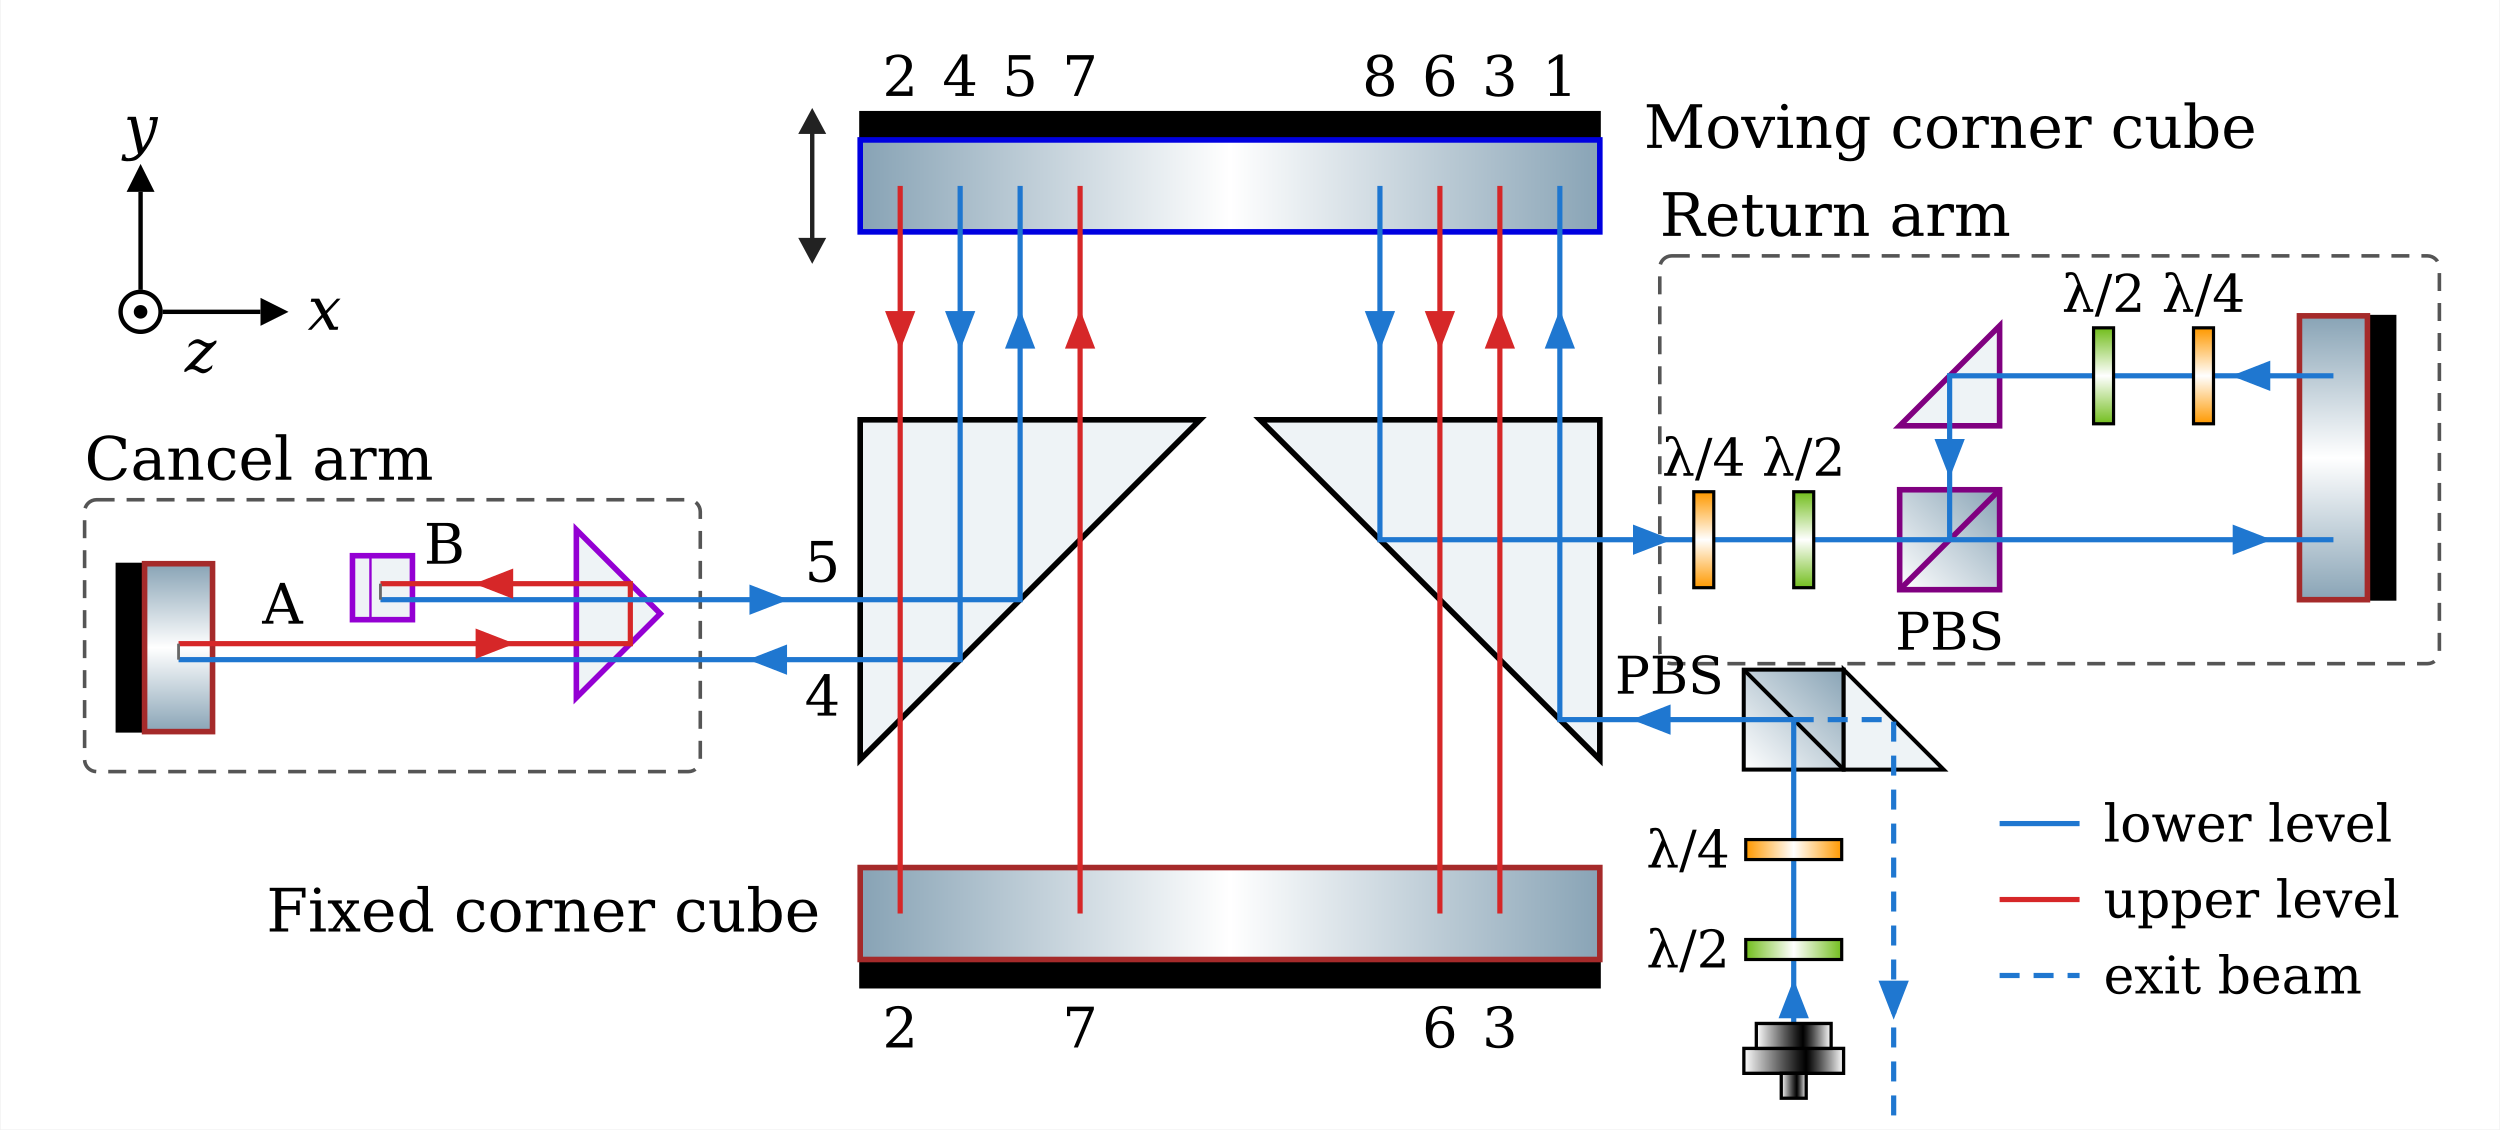
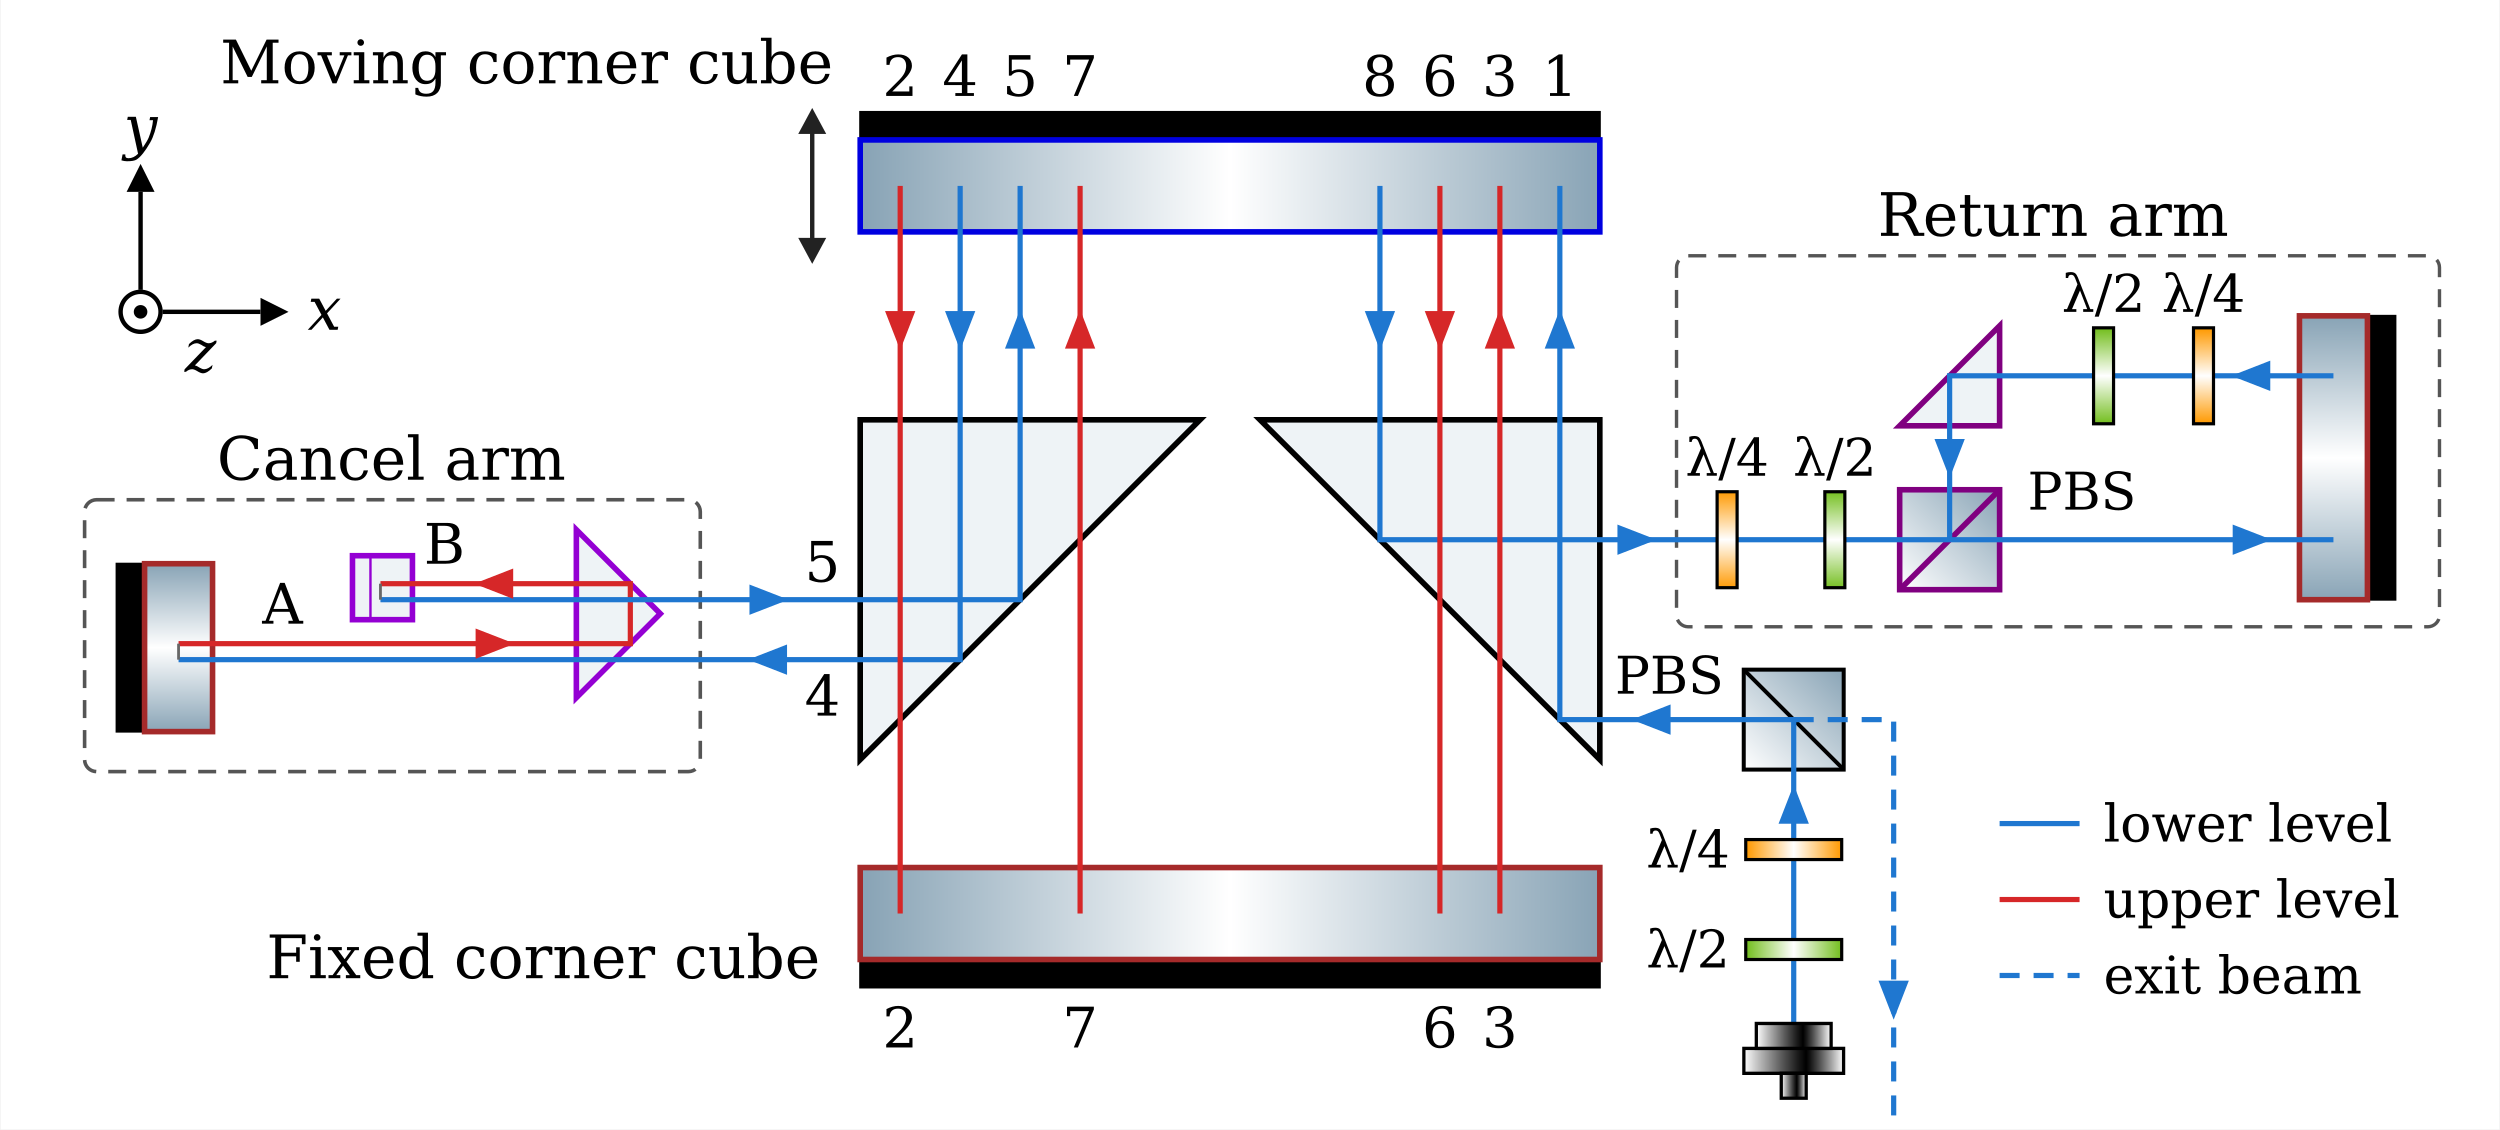
- <svg xmlns="http://www.w3.org/2000/svg" xmlns:xlink="http://www.w3.org/1999/xlink" width="170mm" height="76.8mm" viewBox="0 40 1250 565">
-   <defs>
+ <svg xmlns="http://www.w3.org/2000/svg" xmlns:xlink="http://www.w3.org/1999/xlink" width="170mm" height="76.8mm" viewBox="0 40 1250 565" version="1.1" id="svg662">
+   <defs id="defs436">
    <linearGradient id="g-mirror-h" x1="0" y1="0" x2="1" y2="0">
-       <stop offset="0.006" stop-color="#89A4B6" />
-       <stop offset="0.5" stop-color="#FFFFFF" />
-       <stop offset="1" stop-color="#89A4B6" />
+       <stop offset="0.006" stop-color="#89A4B6" id="stop352" />
+       <stop offset="0.5" stop-color="#FFFFFF" id="stop354" />
+       <stop offset="1" stop-color="#89A4B6" id="stop356" />
    </linearGradient>
    <linearGradient id="g-mirror-v" x1="0" y1="0" x2="0" y2="1">
-       <stop offset="0.006" stop-color="#89A4B6" />
-       <stop offset="0.5" stop-color="#FFFFFF" />
-       <stop offset="1" stop-color="#89A4B6" />
+       <stop offset="0.006" stop-color="#89A4B6" id="stop359" />
+       <stop offset="0.5" stop-color="#FFFFFF" id="stop361" />
+       <stop offset="1" stop-color="#89A4B6" id="stop363" />
    </linearGradient>
    <linearGradient id="g-bs" x1="0" y1="1" x2="1" y2="0">
-       <stop offset="0" stop-color="#FFFFFF" />
-       <stop offset="1" stop-color="#89A4B6" />
+       <stop offset="0" stop-color="#FFFFFF" id="stop366" />
+       <stop offset="1" stop-color="#89A4B6" id="stop368" />
    </linearGradient>
    <linearGradient id="g-wp-half-v" x1="0" y1="0" x2="0" y2="1">
-       <stop offset="0.006" stop-color="#73BE1E" />
-       <stop offset="0.5" stop-color="#FFFFFF" />
-       <stop offset="1" stop-color="#73BE1E" />
+       <stop offset="0.006" stop-color="#73BE1E" id="stop371" />
+       <stop offset="0.5" stop-color="#FFFFFF" id="stop373" />
+       <stop offset="1" stop-color="#73BE1E" id="stop375" />
    </linearGradient>
    <linearGradient id="g-wp-half-h" x1="0" y1="0" x2="1" y2="0">
-       <stop offset="0.006" stop-color="#73BE1E" />
-       <stop offset="0.5" stop-color="#FFFFFF" />
-       <stop offset="1" stop-color="#73BE1E" />
+       <stop offset="0.006" stop-color="#73BE1E" id="stop378" />
+       <stop offset="0.5" stop-color="#FFFFFF" id="stop380" />
+       <stop offset="1" stop-color="#73BE1E" id="stop382" />
    </linearGradient>
    <linearGradient id="g-wp-quarter-v" x1="0" y1="0" x2="0" y2="1">
-       <stop offset="0.006" stop-color="#FF9900" />
-       <stop offset="0.5" stop-color="#FFFFFF" />
-       <stop offset="1" stop-color="#FF9900" />
+       <stop offset="0.006" stop-color="#FF9900" id="stop385" />
+       <stop offset="0.5" stop-color="#FFFFFF" id="stop387" />
+       <stop offset="1" stop-color="#FF9900" id="stop389" />
    </linearGradient>
    <linearGradient id="g-wp-quarter-h" x1="0" y1="0" x2="1" y2="0">
-       <stop offset="0.006" stop-color="#FF9900" />
-       <stop offset="0.5" stop-color="#FFFFFF" />
-       <stop offset="1" stop-color="#FF9900" />
+       <stop offset="0.006" stop-color="#FF9900" id="stop392" />
+       <stop offset="0.5" stop-color="#FFFFFF" id="stop394" />
+       <stop offset="1" stop-color="#FF9900" id="stop396" />
    </linearGradient>
    <linearGradient xlink:href="#XMLID_4_" id="linearGradient4550" gradientUnits="userSpaceOnUse" gradientTransform="matrix(-0.8,0,0,-0.8,-254.9407,-236.2836)" x1="-329.772" y1="-295.824" x2="-329.772" y2="-324.17" />
    <g id="lib-fiber-coupler" transform="translate(66.83603 -983.956) translate(0,1.242188e-5)">
      <g style="display:inline" id="g3300" transform="translate(-67.21103,983.581)">
        <g id="g3230">
          <linearGradient gradientTransform="matrix(-0.8,0,0,-0.8,-254.9407,-236.2836)" y2="-324.17" x2="-329.772" y1="-295.824" x1="-329.772" gradientUnits="userSpaceOnUse" id="XMLID_4_">
            <stop id="stop3233" style="stop-color:#FFFFFF" offset="0" />
            <stop id="stop3235" style="stop-color:#C4C4C4" offset="0.131" />
            <stop id="stop3237" style="stop-color:#5C5C5C" offset="0.375" />
            <stop id="stop3239" style="stop-color:#1A1A1A" offset="0.544" />
            <stop id="stop3241" style="stop-color:#000000" offset="0.624" />
            <stop id="stop3243" style="stop-color:#151515" offset="0.666" />
            <stop id="stop3245" style="stop-color:#4C4C4C" offset="0.753" />
            <stop id="stop3247" style="stop-color:#A2A2A2" offset="0.876" />
            <stop id="stop3249" style="stop-color:#FFFFFF" offset="1" />
          </linearGradient>
          <rect id="rect3251" height="22.677" width="5.668" y="0.375" x="6.042" style="fill:url(#linearGradient4550);stroke:black;stroke-width:0.75" />
          <linearGradient gradientTransform="matrix(-0.8,0,0,-0.8,-254.9407,-236.2836)" y2="-320.627" x2="-336.857" y1="-299.366" x1="-336.857" gradientUnits="userSpaceOnUse" id="XMLID_5_">
            <stop id="stop3254" style="stop-color:#FFFFFF" offset="0" />
            <stop id="stop3256" style="stop-color:#C4C4C4" offset="0.131" />
            <stop id="stop3258" style="stop-color:#5C5C5C" offset="0.375" />
            <stop id="stop3260" style="stop-color:#1A1A1A" offset="0.544" />
            <stop id="stop3262" style="stop-color:#000000" offset="0.624" />
            <stop id="stop3264" style="stop-color:#151515" offset="0.666" />
            <stop id="stop3266" style="stop-color:#4C4C4C" offset="0.753" />
            <stop id="stop3268" style="stop-color:#A2A2A2" offset="0.876" />
            <stop id="stop3270" style="stop-color:#FFFFFF" offset="1" />
          </linearGradient>
          <rect id="rect3272" height="17.009" width="5.668" y="3.209" x="11.711" style="fill:url(#XMLID_5_);stroke:black;stroke-width:0.75" />
          <linearGradient gradientTransform="matrix(-0.8,0,0,-0.8,-254.9407,-236.2836)" y2="-313.541" x2="-322.689" y1="-306.454" x1="-322.689" gradientUnits="userSpaceOnUse" id="XMLID_6_">
            <stop id="stop3275" style="stop-color:#FFFFFF" offset="0" />
            <stop id="stop3277" style="stop-color:#C4C4C4" offset="0.131" />
            <stop id="stop3279" style="stop-color:#5C5C5C" offset="0.375" />
            <stop id="stop3281" style="stop-color:#1A1A1A" offset="0.544" />
            <stop id="stop3283" style="stop-color:#000000" offset="0.624" />
            <stop id="stop3285" style="stop-color:#151515" offset="0.666" />
            <stop id="stop3287" style="stop-color:#4C4C4C" offset="0.753" />
            <stop id="stop3289" style="stop-color:#A2A2A2" offset="0.876" />
            <stop id="stop3291" style="stop-color:#FFFFFF" offset="1" />
          </linearGradient>
          <rect id="rect3293" height="5.669" width="5.668" y="8.879" x="0.375" style="fill:url(#XMLID_6_);stroke:black;stroke-width:0.75" />
        </g>
      </g>
    </g>
+     <linearGradient xlink:href="#g-wp-half-v" id="linearGradient926" x1="1853.177" y1="137.923" x2="1853.177" y2="161.91" gradientTransform="matrix(0.4836021,0,0,2.067816,15.57183,0)" gradientUnits="userSpaceOnUse" />
+     <linearGradient xlink:href="#g-wp-quarter-v" id="linearGradient928" x1="1749.786" y1="137.923" x2="1749.786" y2="161.91" gradientTransform="matrix(0.4836021,0,0,2.067816,11.67887,0)" gradientUnits="userSpaceOnUse" />
  </defs>
-   <rect x="0" y="40" width="1250" height="565" fill="white" />
+   <rect x="0" y="40" width="1250" height="565" fill="white" id="rect438" />
  <g id="arm-boxes" fill="none" stroke="#555" stroke-width="1.8" stroke-dasharray="9 6">
-     <rect x="42" y="290" width="308" height="136" rx="6" />
-     <rect x="830" y="168" width="390" height="204" rx="6" />
-   </g>
-   <text x="42" y="280" font-family="DejaVu Serif, 'Times New Roman', Times, serif" font-size="30" text-anchor="start">Cancel arm</text>
-   <text x="830" y="158" font-family="DejaVu Serif, 'Times New Roman', Times, serif" font-size="30" text-anchor="start">Return arm</text>
+     <rect x="42" y="290" width="308" height="136" rx="6" id="rect440" />
+     <rect x="838.375" y="167.949" width="381.676" height="185.609" rx="5.872" id="rect442" style="stroke-width:1.699" />
+   </g>
+   <text x="108.18" y="280" font-family="'DejaVu Serif', 'Times New Roman', Times, serif" font-size="30px" text-anchor="start" id="text445">Cancel arm</text>
+   <text x="939.002" y="158" font-family="'DejaVu Serif', 'Times New Roman', Times, serif" font-size="30px" text-anchor="start" id="text447">Return arm</text>
  <g id="optics">
-     <polygon points="430,250 600,250 430,420" fill="#eef3f6" stroke="#000" stroke-width="2.8" stroke-linejoin="miter" />
-     <polygon points="800,250 630,250 800,420" fill="#eef3f6" stroke="#000" stroke-width="2.8" stroke-linejoin="miter" />
-     <rect x="430" y="96" width="370" height="14" fill="#000" stroke="#000" stroke-width="1" />
-     <rect x="430" y="110" width="370" height="46" fill="url(#g-mirror-h)" stroke="#0000e0" stroke-width="2.8" />
-     <rect x="430" y="520" width="370" height="14" fill="#000" stroke="#000" stroke-width="1" />
-     <rect x="430" y="474" width="370" height="46" fill="url(#g-mirror-h)" stroke="#a52a2a" stroke-width="2.8" />
-     <rect x="58" y="322" width="14" height="84" fill="#000" stroke="#000" stroke-width="1" />
-     <rect x="72" y="322" width="34" height="84" fill="url(#g-mirror-v)" stroke="#a52a2a" stroke-width="2.8" />
-     <rect x="176" y="318" width="30" height="32" fill="#eef3f6" stroke="#9400d3" stroke-width="2.8" />
-     <line x1="185" y1="318" x2="185" y2="350" stroke="#9400d3" stroke-width="1.2" />
-     <polygon points="288,305.0 330,347.0 288,389.0" fill="#eef3f6" stroke="#9400d3" stroke-width="2.8" stroke-linejoin="miter" />
-     <rect x="950" y="285" width="50" height="50" fill="url(#g-bs)" stroke="#800080" stroke-width="2.8" />
-     <line x1="950" y1="335" x2="1000" y2="285" stroke="#800080" stroke-width="2.8" />
-     <polygon points="950,253 1000,203 1000,253" fill="#eef3f6" stroke="#800080" stroke-width="2.8" stroke-linejoin="miter" />
-     <rect x="1184" y="198" width="14" height="142" fill="#000" stroke="#000" stroke-width="1" />
-     <rect x="1150" y="198" width="34" height="142" fill="url(#g-mirror-v)" stroke="#a52a2a" stroke-width="2.8" />
-     <rect x="872" y="375" width="50" height="50" fill="url(#g-bs)" stroke="#000" stroke-width="2.0" />
-     <line x1="872" y1="375" x2="922" y2="425" stroke="#000" stroke-width="2.0" />
-     <polygon points="922,375 972,425 922,425" fill="#eef3f6" stroke="#000" stroke-width="2.0" stroke-linejoin="miter" />
+     <polygon points="430,250 600,250 430,420" fill="#eef3f6" stroke="#000" stroke-width="2.8" stroke-linejoin="miter" id="polygon449" />
+     <polygon points="800,250 630,250 800,420" fill="#eef3f6" stroke="#000" stroke-width="2.8" stroke-linejoin="miter" id="polygon451" />
+     <rect x="430" y="96" width="370" height="14" fill="#000" stroke="#000" stroke-width="1" id="rect453" />
+     <rect x="430" y="110" width="370" height="46" fill="url(#g-mirror-h)" stroke="#0000e0" stroke-width="2.8" id="rect455" />
+     <rect x="430" y="520" width="370" height="14" fill="#000" stroke="#000" stroke-width="1" id="rect457" />
+     <rect x="430" y="474" width="370" height="46" fill="url(#g-mirror-h)" stroke="#a52a2a" stroke-width="2.8" id="rect459" />
+     <rect x="58" y="322" width="14" height="84" fill="#000" stroke="#000" stroke-width="1" id="rect461" />
+     <rect x="72" y="322" width="34" height="84" fill="url(#g-mirror-v)" stroke="#a52a2a" stroke-width="2.8" id="rect463" />
+     <rect x="176" y="318" width="30" height="32" fill="#eef3f6" stroke="#9400d3" stroke-width="2.8" id="rect465" />
+     <line x1="185" y1="318" x2="185" y2="350" stroke="#9400d3" stroke-width="1.2" id="line467" />
+     <polygon points="288,305.0 330,347.0 288,389.0" fill="#eef3f6" stroke="#9400d3" stroke-width="2.8" stroke-linejoin="miter" id="polygon469" />
+     <rect x="950" y="285" width="50" height="50" fill="url(#g-bs)" stroke="#800080" stroke-width="2.8" id="rect471" />
+     <line x1="950" y1="335" x2="1000" y2="285" stroke="#800080" stroke-width="2.8" id="line473" />
+     <polygon points="950,253 1000,203 1000,253" fill="#eef3f6" stroke="#800080" stroke-width="2.8" stroke-linejoin="miter" id="polygon475" />
+     <rect x="1184" y="198" width="14" height="142" fill="#000" stroke="#000" stroke-width="1" id="rect477" />
+     <rect x="1150" y="198" width="34" height="142" fill="url(#g-mirror-v)" stroke="#a52a2a" stroke-width="2.8" id="rect479" />
+     <rect x="872" y="375" width="50" height="50" fill="url(#g-bs)" stroke="#000" stroke-width="2.0" id="rect481" />
+     <line x1="872" y1="375" x2="922" y2="425" stroke="#000" stroke-width="2.0" id="line483" />
  </g>
  <g id="beams">
-     <polyline points="897,552 897,400 780,400 780,133.0" fill="none" stroke="#1f77d0" stroke-width="2.6" stroke-linejoin="miter" />
-     <polyline points="690,133.0 690,310 1167.0,310" fill="none" stroke="#1f77d0" stroke-width="2.6" stroke-linejoin="miter" />
-     <polyline points="1167.0,228 975,228 975,310" fill="none" stroke="#1f77d0" stroke-width="2.6" stroke-linejoin="miter" />
-     <polyline points="480,133.0 480,370 89.0,370" fill="none" stroke="#1f77d0" stroke-width="2.6" stroke-linejoin="miter" />
-     <polyline points="89.0,362 315.0,362 315.0,332 190,332" fill="none" stroke="#d62728" stroke-width="2.6" stroke-linejoin="miter" />
-     <polyline points="190,340 510,340 510,133.0" fill="none" stroke="#1f77d0" stroke-width="2.6" stroke-linejoin="miter" />
-     <line x1="450" y1="133.0" x2="450" y2="497.0" stroke="#d62728" stroke-width="2.6" />
-     <line x1="540" y1="133.0" x2="540" y2="497.0" stroke="#d62728" stroke-width="2.6" />
-     <line x1="720" y1="133.0" x2="720" y2="497.0" stroke="#d62728" stroke-width="2.6" />
-     <line x1="750" y1="133.0" x2="750" y2="497.0" stroke="#d62728" stroke-width="2.6" />
-     <line x1="89.0" y1="362" x2="89.0" y2="370" stroke="#666" stroke-width="1.4" />
-     <line x1="190" y1="332" x2="190" y2="340" stroke="#666" stroke-width="1.4" />
-     <polyline points="897,400 947,400 947,605" fill="none" stroke="#1f77d0" stroke-width="2.6" stroke-linejoin="miter" stroke-dasharray="10 7" />
+     <polyline points="897,552 897,400 780,400 780,133.0" fill="none" stroke="#1f77d0" stroke-width="2.6" stroke-linejoin="miter" id="polyline488" />
+     <polyline points="690,133.0 690,310 1167.0,310" fill="none" stroke="#1f77d0" stroke-width="2.6" stroke-linejoin="miter" id="polyline490" />
+     <polyline points="1167.0,228 975,228 975,310" fill="none" stroke="#1f77d0" stroke-width="2.6" stroke-linejoin="miter" id="polyline492" />
+     <polyline points="480,133.0 480,370 89.0,370" fill="none" stroke="#1f77d0" stroke-width="2.6" stroke-linejoin="miter" id="polyline494" />
+     <polyline points="89.0,362 315.0,362 315.0,332 190,332" fill="none" stroke="#d62728" stroke-width="2.6" stroke-linejoin="miter" id="polyline496" />
+     <polyline points="190,340 510,340 510,133.0" fill="none" stroke="#1f77d0" stroke-width="2.6" stroke-linejoin="miter" id="polyline498" />
+     <line x1="450" y1="133.0" x2="450" y2="497.0" stroke="#d62728" stroke-width="2.6" id="line500" />
+     <line x1="540" y1="133.0" x2="540" y2="497.0" stroke="#d62728" stroke-width="2.6" id="line502" />
+     <line x1="720" y1="133.0" x2="720" y2="497.0" stroke="#d62728" stroke-width="2.6" id="line504" />
+     <line x1="750" y1="133.0" x2="750" y2="497.0" stroke="#d62728" stroke-width="2.6" id="line506" />
+     <line x1="89.0" y1="362" x2="89.0" y2="370" stroke="#666" stroke-width="1.4" id="line508" />
+     <line x1="190" y1="332" x2="190" y2="340" stroke="#666" stroke-width="1.4" id="line510" />
+     <polyline points="897,400 947,400 947,605" fill="none" stroke="#1f77d0" stroke-width="2.6" stroke-linejoin="miter" stroke-dasharray="10 7" id="polyline512" />
  </g>
  <g id="waveplates">
-     <rect x="847" y="286" width="10" height="48" fill="url(#g-wp-quarter-v)" stroke="#000" stroke-width="1.6" />
-     <text x="852" y="278" font-family="DejaVu Serif, 'Times New Roman', Times, serif" font-size="26" text-anchor="middle">λ/4</text>
-     <rect x="897" y="286" width="10" height="48" fill="url(#g-wp-half-v)" stroke="#000" stroke-width="1.6" />
-     <text x="902" y="278" font-family="DejaVu Serif, 'Times New Roman', Times, serif" font-size="26" text-anchor="middle">λ/2</text>
-     <rect x="1097" y="204" width="10" height="48" fill="url(#g-wp-quarter-v)" stroke="#000" stroke-width="1.6" />
-     <text x="1102" y="196" font-family="DejaVu Serif, 'Times New Roman', Times, serif" font-size="26" text-anchor="middle">λ/4</text>
-     <rect x="1047" y="204" width="10" height="48" fill="url(#g-wp-half-v)" stroke="#000" stroke-width="1.6" />
-     <text x="1052" y="196" font-family="DejaVu Serif, 'Times New Roman', Times, serif" font-size="26" text-anchor="middle">λ/2</text>
-     <rect x="873" y="460" width="48" height="10" fill="url(#g-wp-quarter-h)" stroke="#000" stroke-width="1.6" />
-     <text x="865" y="474" font-family="DejaVu Serif, 'Times New Roman', Times, serif" font-size="26" text-anchor="end">λ/4</text>
-     <rect x="873" y="510" width="48" height="10" fill="url(#g-wp-half-h)" stroke="#000" stroke-width="1.6" />
-     <text x="865" y="524" font-family="DejaVu Serif, 'Times New Roman', Times, serif" font-size="26" text-anchor="end">λ/2</text>
-   </g>
-   <use xlink:href="#lib-fiber-coupler" transform="translate(872.06 589.41) rotate(-90) scale(2.2)" />
+     <rect x="858.679" y="286" width="10" height="48" fill="url(#g-wp-quarter-v)" stroke="#000000" stroke-width="1.6" id="rect515" style="fill:url(#linearGradient928)" />
+     <text x="863.679" y="278" font-family="'DejaVu Serif', 'Times New Roman', Times, serif" font-size="26px" text-anchor="middle" id="text517">λ/4</text>
+     <rect x="912.572" y="286" width="10" height="48" fill="url(#g-wp-half-v)" stroke="#000000" stroke-width="1.6" id="rect519" style="fill:url(#linearGradient926)" />
+     <text x="917.572" y="278" font-family="'DejaVu Serif', 'Times New Roman', Times, serif" font-size="26px" text-anchor="middle" id="text521">λ/2</text>
+     <rect x="1097" y="204" width="10" height="48" fill="url(#g-wp-quarter-v)" stroke="#000" stroke-width="1.6" id="rect523" />
+     <text x="1102" y="196" font-family="DejaVu Serif, 'Times New Roman', Times, serif" font-size="26" text-anchor="middle" id="text525">λ/4</text>
+     <rect x="1047" y="204" width="10" height="48" fill="url(#g-wp-half-v)" stroke="#000" stroke-width="1.6" id="rect527" />
+     <text x="1052" y="196" font-family="DejaVu Serif, 'Times New Roman', Times, serif" font-size="26" text-anchor="middle" id="text529">λ/2</text>
+     <rect x="873" y="460" width="48" height="10" fill="url(#g-wp-quarter-h)" stroke="#000" stroke-width="1.6" id="rect531" />
+     <text x="865" y="474" font-family="DejaVu Serif, 'Times New Roman', Times, serif" font-size="26" text-anchor="end" id="text533">λ/4</text>
+     <rect x="873" y="510" width="48" height="10" fill="url(#g-wp-half-h)" stroke="#000" stroke-width="1.6" id="rect535" />
+     <text x="865" y="524" font-family="DejaVu Serif, 'Times New Roman', Times, serif" font-size="26" text-anchor="end" id="text537">λ/2</text>
+   </g>
+   <use xlink:href="#lib-fiber-coupler" transform="translate(872.06 589.41) rotate(-90) scale(2.2)" id="use540" />
  <g id="arrows">
-     <polygon points="450,214.0 443,196.0 457,196.0" fill="#d62728" stroke="#d62728" stroke-width="0.8" stroke-linejoin="miter" />
-     <polygon points="480,214.0 473,196.0 487,196.0" fill="#1f77d0" stroke="#1f77d0" stroke-width="0.8" stroke-linejoin="miter" />
-     <polygon points="510,196.0 503,214.0 517,214.0" fill="#1f77d0" stroke="#1f77d0" stroke-width="0.8" stroke-linejoin="miter" />
-     <polygon points="540,196.0 533,214.0 547,214.0" fill="#d62728" stroke="#d62728" stroke-width="0.8" stroke-linejoin="miter" />
-     <polygon points="690,214.0 683,196.0 697,196.0" fill="#1f77d0" stroke="#1f77d0" stroke-width="0.8" stroke-linejoin="miter" />
-     <polygon points="720,214.0 713,196.0 727,196.0" fill="#d62728" stroke="#d62728" stroke-width="0.8" stroke-linejoin="miter" />
-     <polygon points="750,196.0 743,214.0 757,214.0" fill="#d62728" stroke="#d62728" stroke-width="0.8" stroke-linejoin="miter" />
-     <polygon points="780,196.0 773,214.0 787,214.0" fill="#1f77d0" stroke="#1f77d0" stroke-width="0.8" stroke-linejoin="miter" />
-     <polygon points="375.0,370 393.0,363 393.0,377" fill="#1f77d0" stroke="#1f77d0" stroke-width="0.8" stroke-linejoin="miter" />
-     <polygon points="393.0,340 375.0,333 375.0,347" fill="#1f77d0" stroke="#1f77d0" stroke-width="0.8" stroke-linejoin="miter" />
-     <polygon points="256.0,362 238.0,355 238.0,369" fill="#d62728" stroke="#d62728" stroke-width="0.8" stroke-linejoin="miter" />
-     <polygon points="238.0,332 256.0,325 256.0,339" fill="#d62728" stroke="#d62728" stroke-width="0.8" stroke-linejoin="miter" />
-     <polygon points="835.0,310 817.0,303 817.0,317" fill="#1f77d0" stroke="#1f77d0" stroke-width="0.8" stroke-linejoin="miter" />
-     <polygon points="817.0,400 835.0,393 835.0,407" fill="#1f77d0" stroke="#1f77d0" stroke-width="0.8" stroke-linejoin="miter" />
-     <polygon points="1135.0,310 1117.0,303 1117.0,317" fill="#1f77d0" stroke="#1f77d0" stroke-width="0.8" stroke-linejoin="miter" />
-     <polygon points="1117.0,228 1135.0,221 1135.0,235" fill="#1f77d0" stroke="#1f77d0" stroke-width="0.8" stroke-linejoin="miter" />
-     <polygon points="975,278.0 968,260.0 982,260.0" fill="#1f77d0" stroke="#1f77d0" stroke-width="0.8" stroke-linejoin="miter" />
-     <polygon points="897,531.0 890,549.0 904,549.0" fill="#1f77d0" stroke="#1f77d0" stroke-width="0.8" stroke-linejoin="miter" />
-     <polygon points="947,549.0 940,531.0 954,531.0" fill="#1f77d0" stroke="#1f77d0" stroke-width="0.8" stroke-linejoin="miter" />
+     <polygon points="450,214.0 443,196.0 457,196.0" fill="#d62728" stroke="#d62728" stroke-width="0.8" stroke-linejoin="miter" id="polygon542" />
+     <polygon points="480,214.0 473,196.0 487,196.0" fill="#1f77d0" stroke="#1f77d0" stroke-width="0.8" stroke-linejoin="miter" id="polygon544" />
+     <polygon points="510,196.0 503,214.0 517,214.0" fill="#1f77d0" stroke="#1f77d0" stroke-width="0.8" stroke-linejoin="miter" id="polygon546" />
+     <polygon points="540,196.0 533,214.0 547,214.0" fill="#d62728" stroke="#d62728" stroke-width="0.8" stroke-linejoin="miter" id="polygon548" />
+     <polygon points="690,214.0 683,196.0 697,196.0" fill="#1f77d0" stroke="#1f77d0" stroke-width="0.8" stroke-linejoin="miter" id="polygon550" />
+     <polygon points="720,214.0 713,196.0 727,196.0" fill="#d62728" stroke="#d62728" stroke-width="0.8" stroke-linejoin="miter" id="polygon552" />
+     <polygon points="750,196.0 743,214.0 757,214.0" fill="#d62728" stroke="#d62728" stroke-width="0.8" stroke-linejoin="miter" id="polygon554" />
+     <polygon points="780,196.0 773,214.0 787,214.0" fill="#1f77d0" stroke="#1f77d0" stroke-width="0.8" stroke-linejoin="miter" id="polygon556" />
+     <polygon points="375.0,370 393.0,363 393.0,377" fill="#1f77d0" stroke="#1f77d0" stroke-width="0.8" stroke-linejoin="miter" id="polygon558" />
+     <polygon points="393.0,340 375.0,333 375.0,347" fill="#1f77d0" stroke="#1f77d0" stroke-width="0.8" stroke-linejoin="miter" id="polygon560" />
+     <polygon points="256.0,362 238.0,355 238.0,369" fill="#d62728" stroke="#d62728" stroke-width="0.8" stroke-linejoin="miter" id="polygon562" />
+     <polygon points="238.0,332 256.0,325 256.0,339" fill="#d62728" stroke="#d62728" stroke-width="0.8" stroke-linejoin="miter" id="polygon564" />
+     <polygon points="817,317 835,310 817,303 " fill="#1f77d0" stroke="#1f77d0" stroke-width="0.8" stroke-linejoin="miter" id="polygon566" transform="translate(-7.785915)" />
+     <polygon points="817.0,400 835.0,393 835.0,407" fill="#1f77d0" stroke="#1f77d0" stroke-width="0.8" stroke-linejoin="miter" id="polygon568" />
+     <polygon points="1135.0,310 1117.0,303 1117.0,317" fill="#1f77d0" stroke="#1f77d0" stroke-width="0.8" stroke-linejoin="miter" id="polygon570" />
+     <polygon points="1117.0,228 1135.0,221 1135.0,235" fill="#1f77d0" stroke="#1f77d0" stroke-width="0.8" stroke-linejoin="miter" id="polygon572" />
+     <polygon points="975,278.0 968,260.0 982,260.0" fill="#1f77d0" stroke="#1f77d0" stroke-width="0.8" stroke-linejoin="miter" id="polygon574" />
+     <polygon points="897,531 890,549 904,549 " fill="#1f77d0" stroke="#1f77d0" stroke-width="0.8" stroke-linejoin="miter" id="polygon576" transform="translate(0,-97.32395)" />
+     <polygon points="947,549.0 940,531.0 954,531.0" fill="#1f77d0" stroke="#1f77d0" stroke-width="0.8" stroke-linejoin="miter" id="polygon578" />
  </g>
  <g id="labels">
-     <text x="450" y="88" font-family="DejaVu Serif, 'Times New Roman', Times, serif" font-size="28" text-anchor="middle">2</text>
-     <text x="480" y="88" font-family="DejaVu Serif, 'Times New Roman', Times, serif" font-size="28" text-anchor="middle">4</text>
-     <text x="510" y="88" font-family="DejaVu Serif, 'Times New Roman', Times, serif" font-size="28" text-anchor="middle">5</text>
-     <text x="540" y="88" font-family="DejaVu Serif, 'Times New Roman', Times, serif" font-size="28" text-anchor="middle">7</text>
-     <text x="690" y="88" font-family="DejaVu Serif, 'Times New Roman', Times, serif" font-size="28" text-anchor="middle">8</text>
-     <text x="720" y="88" font-family="DejaVu Serif, 'Times New Roman', Times, serif" font-size="28" text-anchor="middle">6</text>
-     <text x="750" y="88" font-family="DejaVu Serif, 'Times New Roman', Times, serif" font-size="28" text-anchor="middle">3</text>
-     <text x="780" y="88" font-family="DejaVu Serif, 'Times New Roman', Times, serif" font-size="28" text-anchor="middle">1</text>
-     <text x="450" y="564" font-family="DejaVu Serif, 'Times New Roman', Times, serif" font-size="28" text-anchor="middle">2</text>
-     <text x="540" y="564" font-family="DejaVu Serif, 'Times New Roman', Times, serif" font-size="28" text-anchor="middle">7</text>
-     <text x="720" y="564" font-family="DejaVu Serif, 'Times New Roman', Times, serif" font-size="28" text-anchor="middle">6</text>
-     <text x="750" y="564" font-family="DejaVu Serif, 'Times New Roman', Times, serif" font-size="28" text-anchor="middle">3</text>
-     <text x="822" y="114" font-family="DejaVu Serif, 'Times New Roman', Times, serif" font-size="30" text-anchor="start">Moving corner cube</text>
-     <text x="410" y="506" font-family="DejaVu Serif, 'Times New Roman', Times, serif" font-size="30" text-anchor="end">Fixed corner cube</text>
-     <text x="420" y="331" font-family="DejaVu Serif, 'Times New Roman', Times, serif" font-size="28" text-anchor="end">5</text>
-     <text x="420" y="398" font-family="DejaVu Serif, 'Times New Roman', Times, serif" font-size="28" text-anchor="end">4</text>
-     <text x="141.0" y="352" font-family="DejaVu Serif, 'Times New Roman', Times, serif" font-size="28" text-anchor="middle">A</text>
-     <text x="222.0" y="322" font-family="DejaVu Serif, 'Times New Roman', Times, serif" font-size="28" text-anchor="middle">B</text>
-     <text x="975" y="365" font-family="DejaVu Serif, 'Times New Roman', Times, serif" font-size="26" text-anchor="middle">PBS</text>
-     <text x="862" y="387" font-family="DejaVu Serif, 'Times New Roman', Times, serif" font-size="26" text-anchor="end">PBS</text>
+     <text x="450" y="88" font-family="DejaVu Serif, 'Times New Roman', Times, serif" font-size="28" text-anchor="middle" id="text581">2</text>
+     <text x="480" y="88" font-family="DejaVu Serif, 'Times New Roman', Times, serif" font-size="28" text-anchor="middle" id="text583">4</text>
+     <text x="510" y="88" font-family="DejaVu Serif, 'Times New Roman', Times, serif" font-size="28" text-anchor="middle" id="text585">5</text>
+     <text x="540" y="88" font-family="DejaVu Serif, 'Times New Roman', Times, serif" font-size="28" text-anchor="middle" id="text587">7</text>
+     <text x="690" y="88" font-family="DejaVu Serif, 'Times New Roman', Times, serif" font-size="28" text-anchor="middle" id="text589">8</text>
+     <text x="720" y="88" font-family="DejaVu Serif, 'Times New Roman', Times, serif" font-size="28" text-anchor="middle" id="text591">6</text>
+     <text x="750" y="88" font-family="DejaVu Serif, 'Times New Roman', Times, serif" font-size="28" text-anchor="middle" id="text593">3</text>
+     <text x="780" y="88" font-family="DejaVu Serif, 'Times New Roman', Times, serif" font-size="28" text-anchor="middle" id="text595">1</text>
+     <text x="450" y="564" font-family="DejaVu Serif, 'Times New Roman', Times, serif" font-size="28" text-anchor="middle" id="text597">2</text>
+     <text x="540" y="564" font-family="DejaVu Serif, 'Times New Roman', Times, serif" font-size="28" text-anchor="middle" id="text599">7</text>
+     <text x="720" y="564" font-family="DejaVu Serif, 'Times New Roman', Times, serif" font-size="28" text-anchor="middle" id="text601">6</text>
+     <text x="750" y="564" font-family="DejaVu Serif, 'Times New Roman', Times, serif" font-size="28" text-anchor="middle" id="text603">3</text>
+     <text x="109.826" y="81.678" font-family="'DejaVu Serif', 'Times New Roman', Times, serif" font-size="30px" text-anchor="start" id="text605">Moving corner cube</text>
+     <text x="410" y="529.358" font-family="'DejaVu Serif', 'Times New Roman', Times, serif" font-size="30px" text-anchor="end" id="text607">Fixed corner cube</text>
+     <text x="420" y="331" font-family="DejaVu Serif, 'Times New Roman', Times, serif" font-size="28" text-anchor="end" id="text609">5</text>
+     <text x="420" y="398" font-family="DejaVu Serif, 'Times New Roman', Times, serif" font-size="28" text-anchor="end" id="text611">4</text>
+     <text x="141.0" y="352" font-family="DejaVu Serif, 'Times New Roman', Times, serif" font-size="28" text-anchor="middle" id="text613">A</text>
+     <text x="222.0" y="322" font-family="DejaVu Serif, 'Times New Roman', Times, serif" font-size="28" text-anchor="middle" id="text615">B</text>
+     <text x="1041.18" y="294.927" font-family="'DejaVu Serif', 'Times New Roman', Times, serif" font-size="26px" text-anchor="middle" id="text617">PBS</text>
+     <text x="862" y="387" font-family="DejaVu Serif, 'Times New Roman', Times, serif" font-size="26" text-anchor="end" id="text619">PBS</text>
  </g>
  <g id="motion" stroke="#222" stroke-width="2.2" fill="#222">
-     <line x1="406" y1="106" x2="406" y2="160" />
-     <polygon points="406,94 399,107 413,107" stroke="none" />
-     <polygon points="406,172 399,159 413,159" stroke="none" />
+     <line x1="406" y1="106" x2="406" y2="160" id="line622" />
+     <polygon points="406,94 399,107 413,107" stroke="none" id="polygon624" />
+     <polygon points="406,172 399,159 413,159" stroke="none" id="polygon626" />
  </g>
  <g id="axes" stroke="#000" stroke-width="2.2" fill="#000">
-     <line x1="81" y1="196" x2="130" y2="196" />
-     <polygon points="144,196 130,189 130,203" stroke="none" />
-     <line x1="70" y1="185" x2="70" y2="136" />
-     <polygon points="70,122 63,136 77,136" stroke="none" />
-     <circle cx="70" cy="196" r="10" fill="white" />
-     <circle cx="70" cy="196" r="3.4" stroke="none" />
-   </g>
-   <text x="162" y="205" font-family="DejaVu Serif, 'Times New Roman', Times, serif" font-size="30" text-anchor="middle" font-style="italic">x</text>
-   <text x="70" y="114" font-family="DejaVu Serif, 'Times New Roman', Times, serif" font-size="30" text-anchor="middle" font-style="italic">y</text>
-   <text x="100" y="226" font-family="DejaVu Serif, 'Times New Roman', Times, serif" font-size="30" text-anchor="middle" font-style="italic">z</text>
-   <line x1="1000" y1="452" x2="1040" y2="452" stroke="#1f77d0" stroke-width="2.6" />
-   <text x="1052" y="461" font-family="DejaVu Serif, 'Times New Roman', Times, serif" font-size="26" text-anchor="start">lower level</text>
-   <line x1="1000" y1="490" x2="1040" y2="490" stroke="#d62728" stroke-width="2.6" />
-   <text x="1052" y="499" font-family="DejaVu Serif, 'Times New Roman', Times, serif" font-size="26" text-anchor="start">upper level</text>
-   <line x1="1000" y1="528" x2="1040" y2="528" stroke="#1f77d0" stroke-width="2.6" stroke-dasharray="10 7" />
-   <text x="1052" y="537" font-family="DejaVu Serif, 'Times New Roman', Times, serif" font-size="26" text-anchor="start">exit beam</text>
+     <line x1="81" y1="196" x2="130" y2="196" id="line629" />
+     <polygon points="144,196 130,189 130,203" stroke="none" id="polygon631" />
+     <line x1="70" y1="185" x2="70" y2="136" id="line633" />
+     <polygon points="70,122 63,136 77,136" stroke="none" id="polygon635" />
+     <circle cx="70" cy="196" r="10" fill="white" id="circle637" />
+     <circle cx="70" cy="196" r="3.4" stroke="none" id="circle639" />
+   </g>
+   <text x="162" y="205" font-family="DejaVu Serif, 'Times New Roman', Times, serif" font-size="30" text-anchor="middle" font-style="italic" id="text642">x</text>
+   <text x="70" y="114" font-family="DejaVu Serif, 'Times New Roman', Times, serif" font-size="30" text-anchor="middle" font-style="italic" id="text644">y</text>
+   <text x="100" y="226" font-family="DejaVu Serif, 'Times New Roman', Times, serif" font-size="30" text-anchor="middle" font-style="italic" id="text646">z</text>
+   <line x1="1000" y1="452" x2="1040" y2="452" stroke="#1f77d0" stroke-width="2.6" id="line648" />
+   <text x="1052" y="461" font-family="DejaVu Serif, 'Times New Roman', Times, serif" font-size="26" text-anchor="start" id="text650">lower level</text>
+   <line x1="1000" y1="490" x2="1040" y2="490" stroke="#d62728" stroke-width="2.6" id="line652" />
+   <text x="1052" y="499" font-family="DejaVu Serif, 'Times New Roman', Times, serif" font-size="26" text-anchor="start" id="text654">upper level</text>
+   <line x1="1000" y1="528" x2="1040" y2="528" stroke="#1f77d0" stroke-width="2.6" stroke-dasharray="10 7" id="line656" />
+   <text x="1052" y="537" font-family="DejaVu Serif, 'Times New Roman', Times, serif" font-size="26" text-anchor="start" id="text658">exit beam</text>
</svg>
